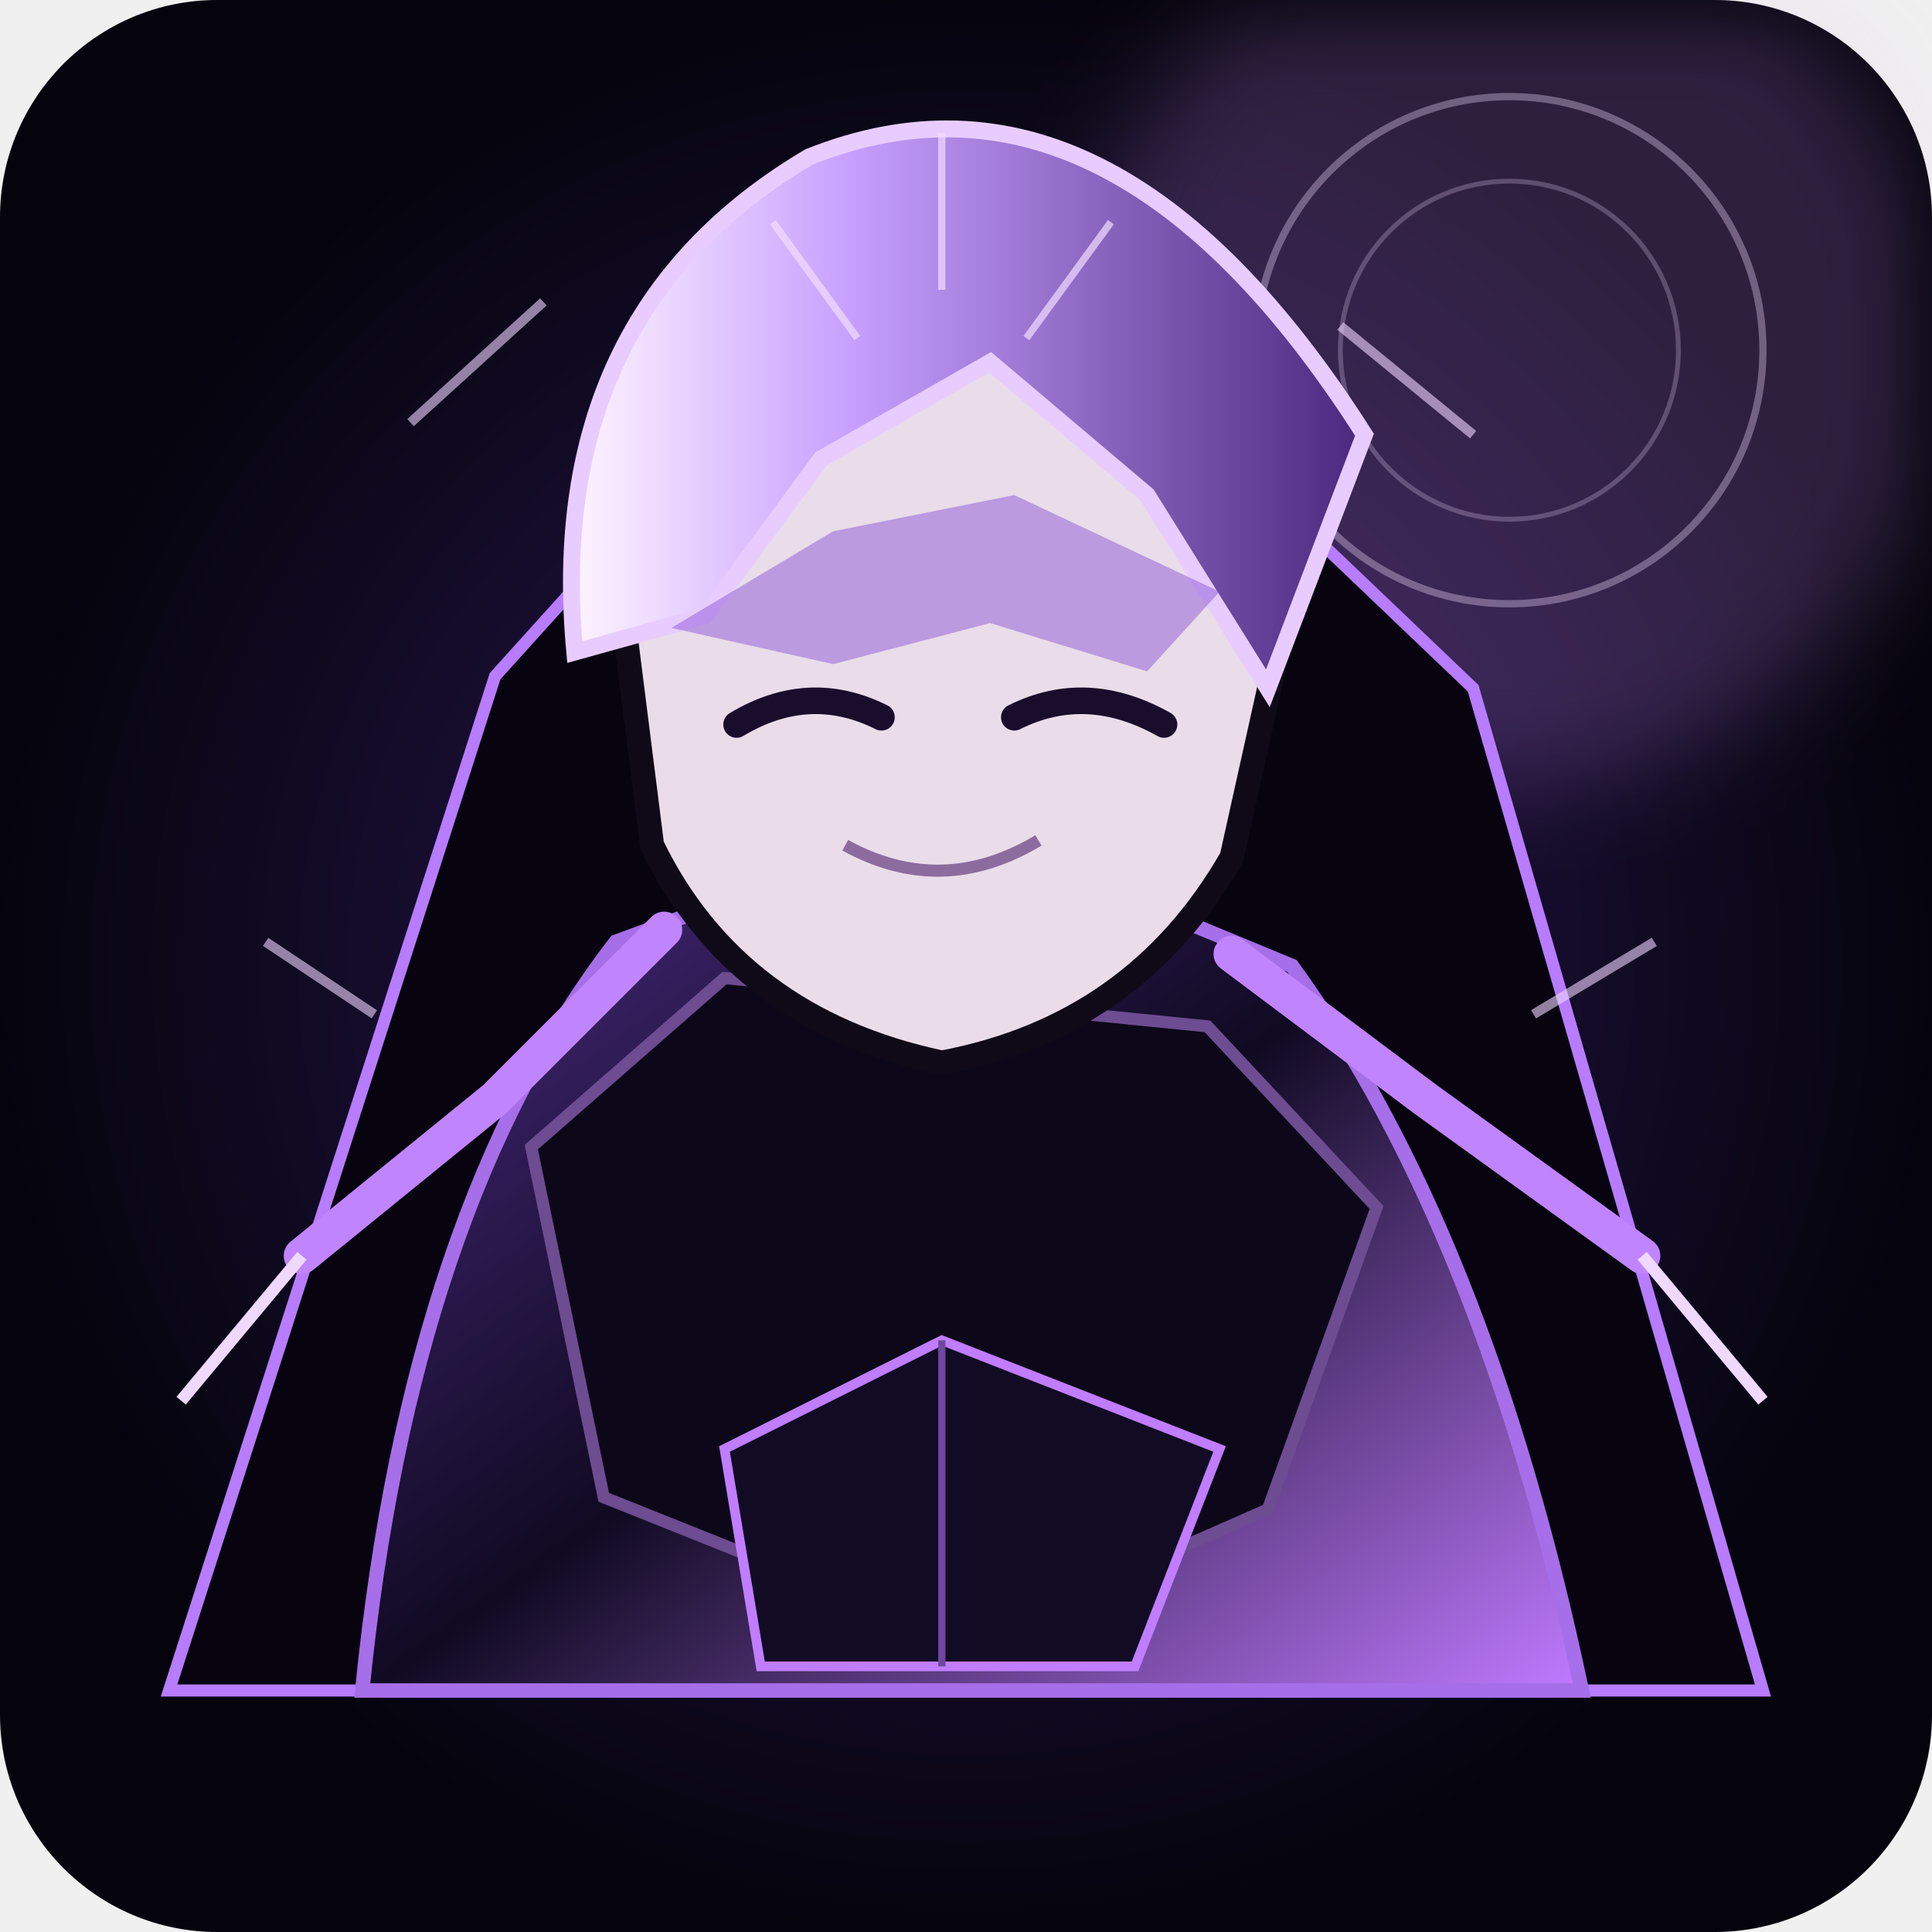
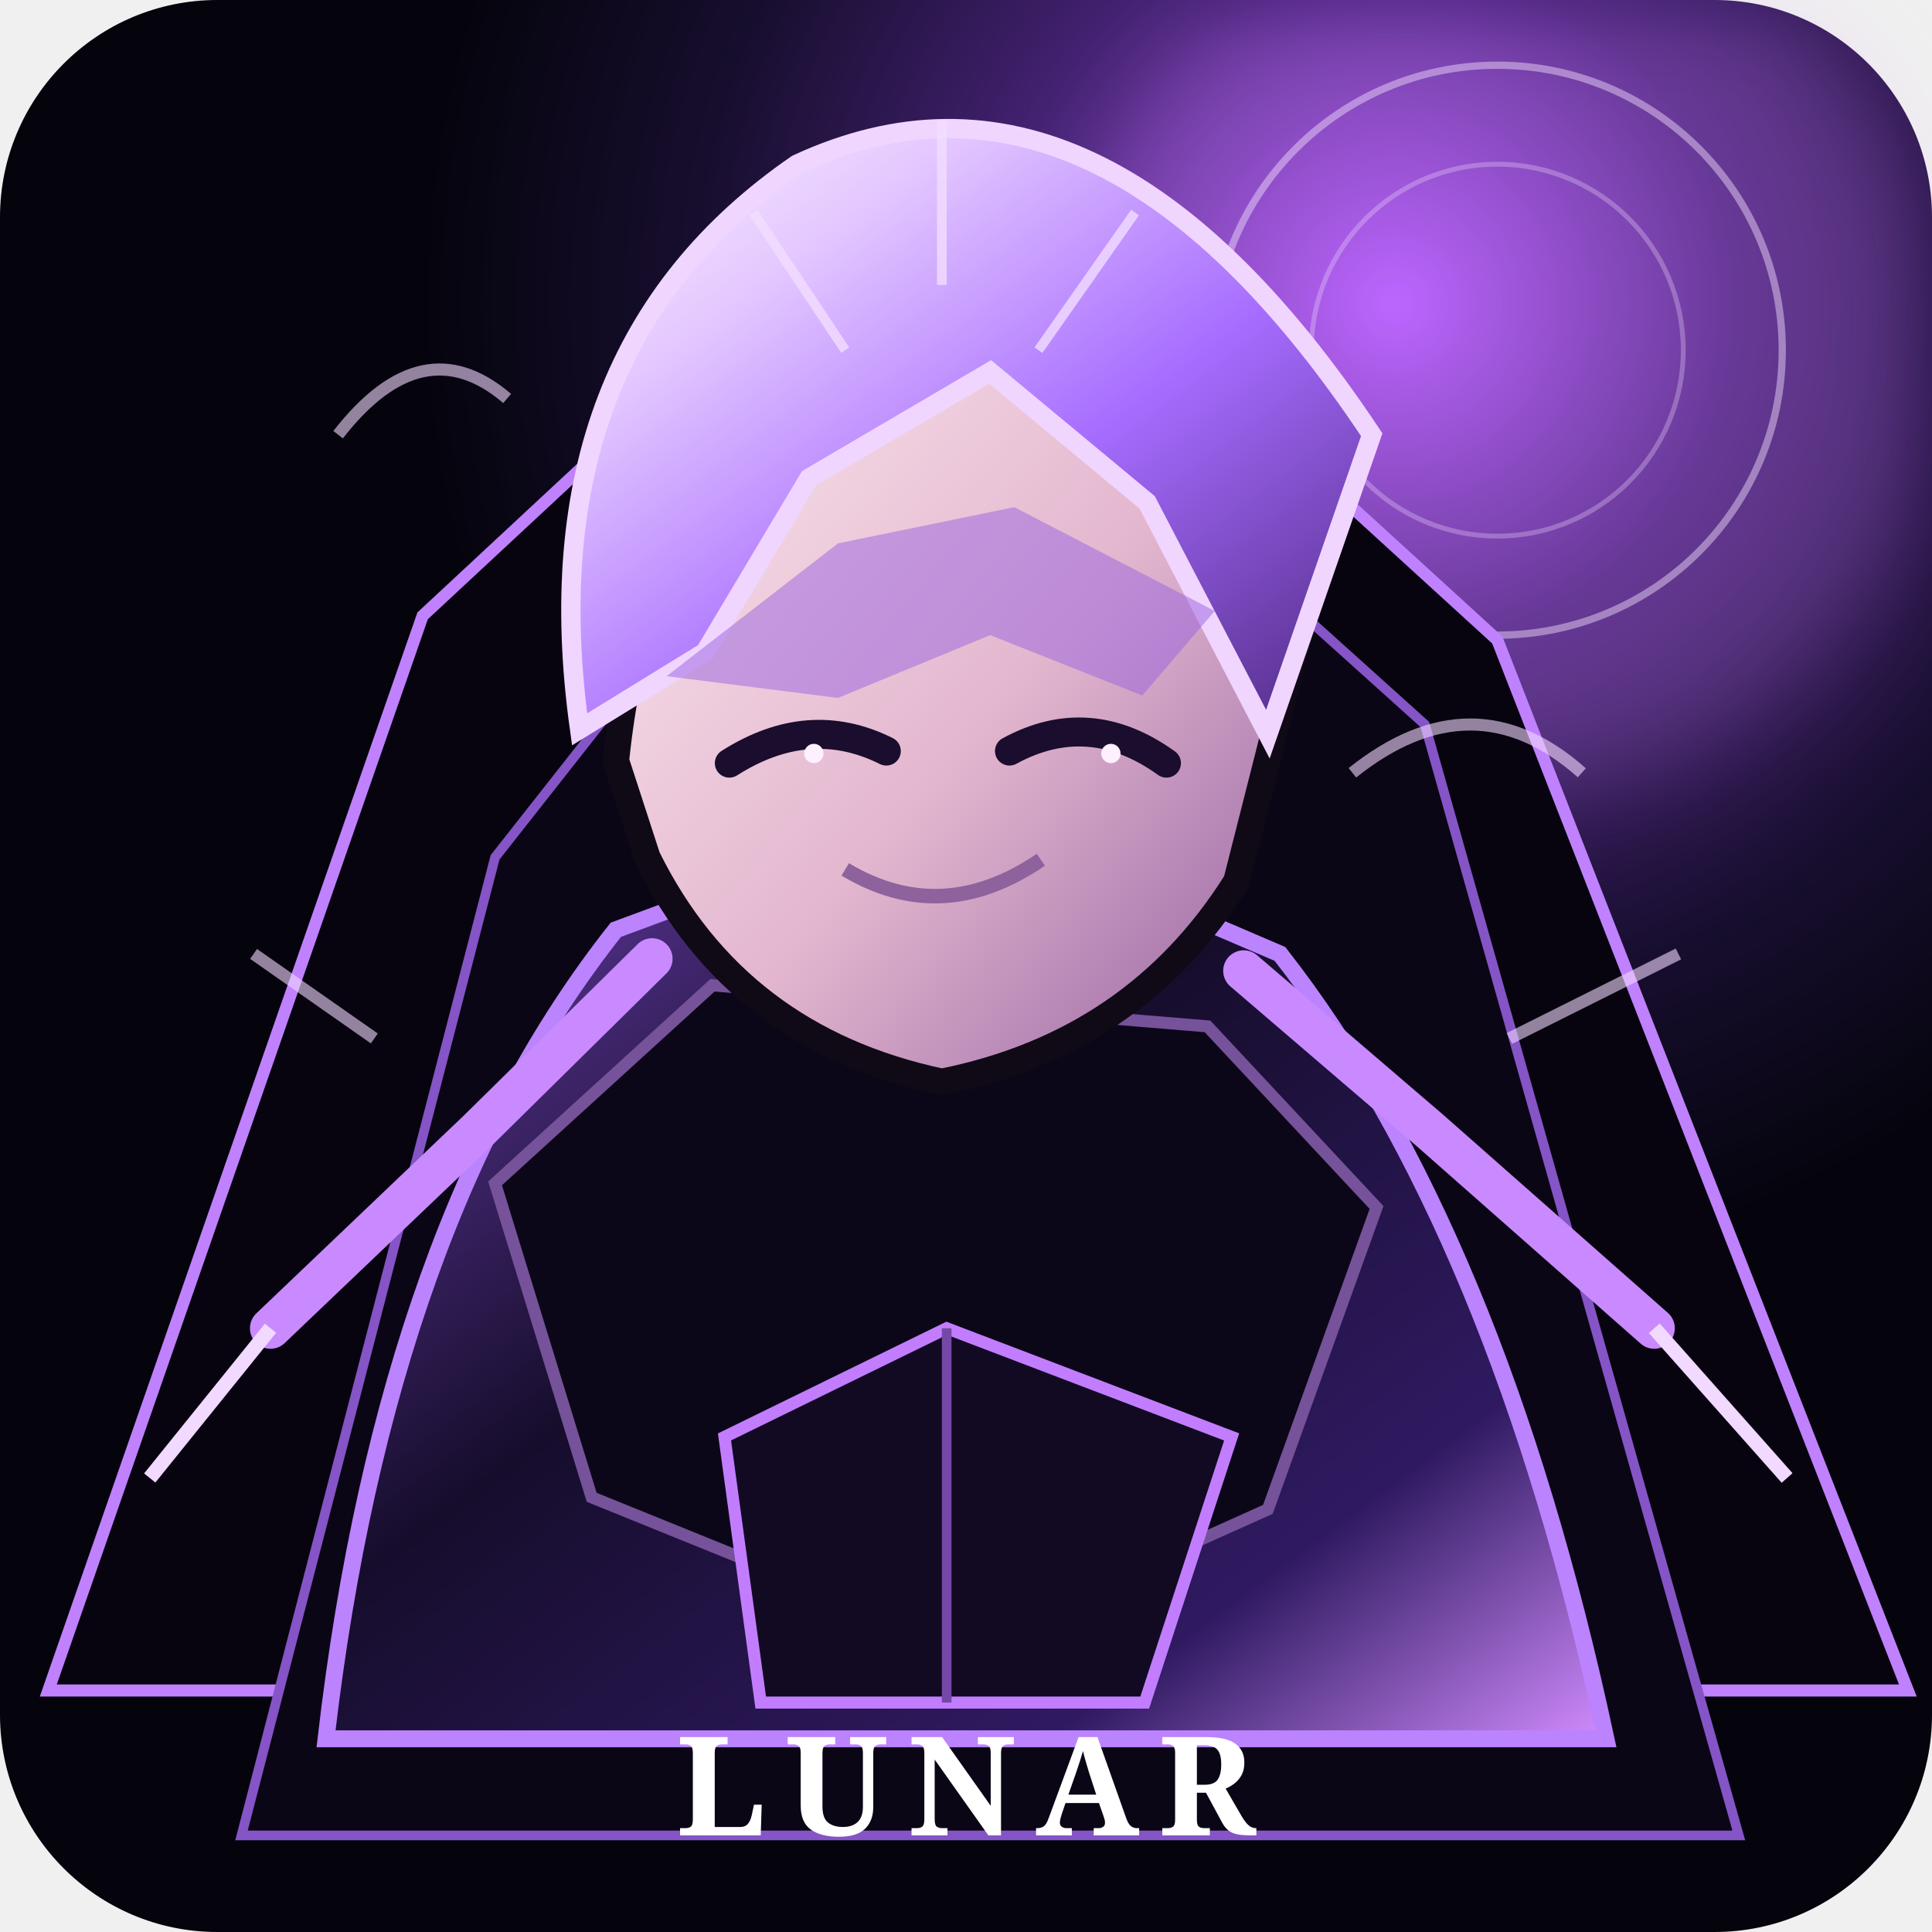
<svg xmlns="http://www.w3.org/2000/svg" viewBox="0 0 800 800">
  <defs>
-     <radialGradient id="b">
-       <stop stop-color="#7d4cff" />
-       <stop offset=".42" stop-color="#1c1038" />
+     <radialGradient id="b" cx="72%" cy="16%">
+       <stop stop-color="#b65cff" />
+       <stop offset=".35" stop-color="#4b247d" />
+       <stop offset=".72" stop-color="#170e2e" />
      <stop offset="1" stop-color="#05040d" />
    </radialGradient>
-     <linearGradient id="hair">
-       <stop stop-color="#fff4ff" />
-       <stop offset=".35" stop-color="#c7a0ff" />
-       <stop offset="1" stop-color="#4b287d" />
+     <linearGradient id="hair" x1="0" y1="0" x2="1" y2="1">
+       <stop stop-color="#fff7ff" />
+       <stop offset=".25" stop-color="#e3c6ff" />
+       <stop offset=".58" stop-color="#a66cff" />
+       <stop offset="1" stop-color="#4c267d" />
    </linearGradient>
    <linearGradient id="robe" x1="0" y1="0" x2="1" y2="1">
-       <stop stop-color="#4d2c86" />
-       <stop offset=".5" stop-color="#100a22" />
-       <stop offset="1" stop-color="#c07aff" />
+       <stop stop-color="#7042b7" />
+       <stop offset=".42" stop-color="#160d2c" />
+       <stop offset=".78" stop-color="#2f1a61" />
+       <stop offset="1" stop-color="#d28cff" />
+     </linearGradient>
+     <linearGradient id="skin" x1="0" y1="0" x2="1" y2="1">
+       <stop stop-color="#fff0f4" />
+       <stop offset=".55" stop-color="#e3b6ce" />
+       <stop offset="1" stop-color="#8c5a9e" />
    </linearGradient>
    <filter id="g">
      <feGaussianBlur stdDeviation="20" />
    </filter>
  </defs>
  <rect width="800" height="800" rx="90" fill="url(#b)" />
-   <circle cx="625" cy="145" r="180" fill="#d18cff" opacity=".2" filter="url(#g)" />
-   <circle cx="625" cy="145" r="105" fill="none" stroke="#f1ddff" stroke-width="3" opacity=".35" />
-   <circle cx="625" cy="145" r="70" fill="none" stroke="#f1ddff" stroke-width="2" opacity=".25" />
-   <path d="M70 700L205 280 390 75 610 285 730 700Z" fill="#07040f" stroke="#b77cff" stroke-width="5" />
-   <path d="M150 700Q170 500 255 390L390 340 535 400Q615 510 655 700Z" fill="url(#robe)" stroke="#a66ee8" stroke-width="6" />
-   <path d="M220 475L300 405 500 425 570 500 525 625 400 680 250 620Z" fill="#0d0819" stroke="#6d4c91" stroke-width="5" />
-   <path d="M258 255Q280 130 390 90Q500 105 540 220L510 355Q470 425 390 440Q305 422 270 350Z" fill="#eadce9" stroke="#100a18" stroke-width="10" />
-   <path d="M238 270Q225 130 335 65Q460 15 565 180L525 285 475 205 410 150 340 190 292 255Z" fill="url(#hair)" stroke="#e8ccff" stroke-width="7" />
-   <path d="M278 260L345 220 420 205 505 245 475 278 410 258 345 275Z" fill="#8b57d8" opacity=".5" />
-   <path d="M305 300Q335 282 365 297M420 297Q450 282 482 300" fill="none" stroke="#1a0d2c" stroke-width="11" stroke-linecap="round" />
-   <path d="M350 350Q390 372 430 348" fill="none" stroke="#8c6c9f" stroke-width="5" />
-   <path d="M275 385L205 455 125 520M510 395L590 455 680 520" fill="none" stroke="#c184ff" stroke-width="15" stroke-linecap="round" />
-   <path d="M125 520L75 580M680 520L730 580" stroke="#efd9ff" stroke-width="5" />
-   <path d="M300 600L390 555 505 600 470 690 315 690Z" fill="#120b24" stroke="#c07dff" stroke-width="4" />
-   <path d="M390 555V690" stroke="#7047a1" stroke-width="3" />
-   <path d="M170 175L225 125M555 135L610 180M155 420L110 390M635 420L685 390" stroke="#efd6ff" stroke-width="4" opacity=".6" />
-   <path d="M390 120V55M355 140L320 92M425 140L460 92" stroke="#f4ddff" stroke-width="3" opacity=".7" />
+   <circle cx="620" cy="145" r="185" fill="#d78cff" opacity=".2" filter="url(#g)" />
+   <circle cx="620" cy="145" r="118" fill="none" stroke="#f6e2ff" stroke-width="3" opacity=".45" />
+   <circle cx="620" cy="145" r="77" fill="none" stroke="#f6e2ff" stroke-width="2" opacity=".3" />
+   <path d="M20 700L175 255 390 55 620 265 790 700Z" fill="#07040f" stroke="#c081ff" stroke-width="5" />
+   <path d="M100 760L205 355 390 120 590 300 720 760Z" fill="#0a0615" stroke="#8554c6" stroke-width="4" />
+   <path d="M135 720Q160 505 255 385L390 335 530 395Q620 510 665 720Z" fill="url(#robe)" stroke="#bc83ff" stroke-width="7" />
+   <path d="M205 490L295 408 500 425 570 500 525 625 398 682 245 620Z" fill="#0b0718" stroke="#755299" stroke-width="5" />
+   <path d="M255 315Q270 170 385 100Q500 112 545 235L512 365Q470 432 390 448Q305 430 268 355Z" fill="url(#skin)" stroke="#100916" stroke-width="11" />
+   <path d="M240 302Q218 145 330 68Q455 10 568 180L525 304 475 208 410 154 335 198 292 270Z" fill="url(#hair)" stroke="#f0d5ff" stroke-width="8" />
+   <path d="M276 280L347 225 420 210 503 253 473 288 410 263 347 289Z" fill="#9a62df" opacity=".5" />
+   <path d="M302 316Q335 295 367 311M418 311Q451 293 483 316" fill="none" stroke="#1a0d2d" stroke-width="12" stroke-linecap="round" />
+   <circle cx="337" cy="312" r="4" fill="#fff0ff" />
+   <circle cx="460" cy="312" r="4" fill="#fff0ff" />
+   <path d="M350 360Q390 384 431 356" fill="none" stroke="#8d629d" stroke-width="6" />
+   <path d="M270 397L198 468 112 550M515 402L592 468 685 550" fill="none" stroke="#c98aff" stroke-width="17" stroke-linecap="round" />
+   <path d="M112 550L62 612M685 550L740 612" stroke="#f1d9ff" stroke-width="6" />
+   <path d="M300 595L392 550 510 595 474 705 315 705Z" fill="#120a23" stroke="#c27dff" stroke-width="5" />
+   <path d="M392 550V705" stroke="#7548a7" stroke-width="4" />
+   <path d="M390 118V50M350 145L312 88M430 145L470 88" stroke="#f2ddff" stroke-width="4" opacity=".8" />
+   <path d="M140 180Q175 135 210 165M560 320Q610 280 655 320M155 430L105 395M625 430L695 395" fill="none" stroke="#f1d7ff" stroke-width="5" opacity=".6" />
+   <text x="400" y="760" fill="#fff" font-size="57" font-family="Georgia,serif" font-weight="900" text-anchor="middle" letter-spacing="8">LUNAR</text>
</svg>
